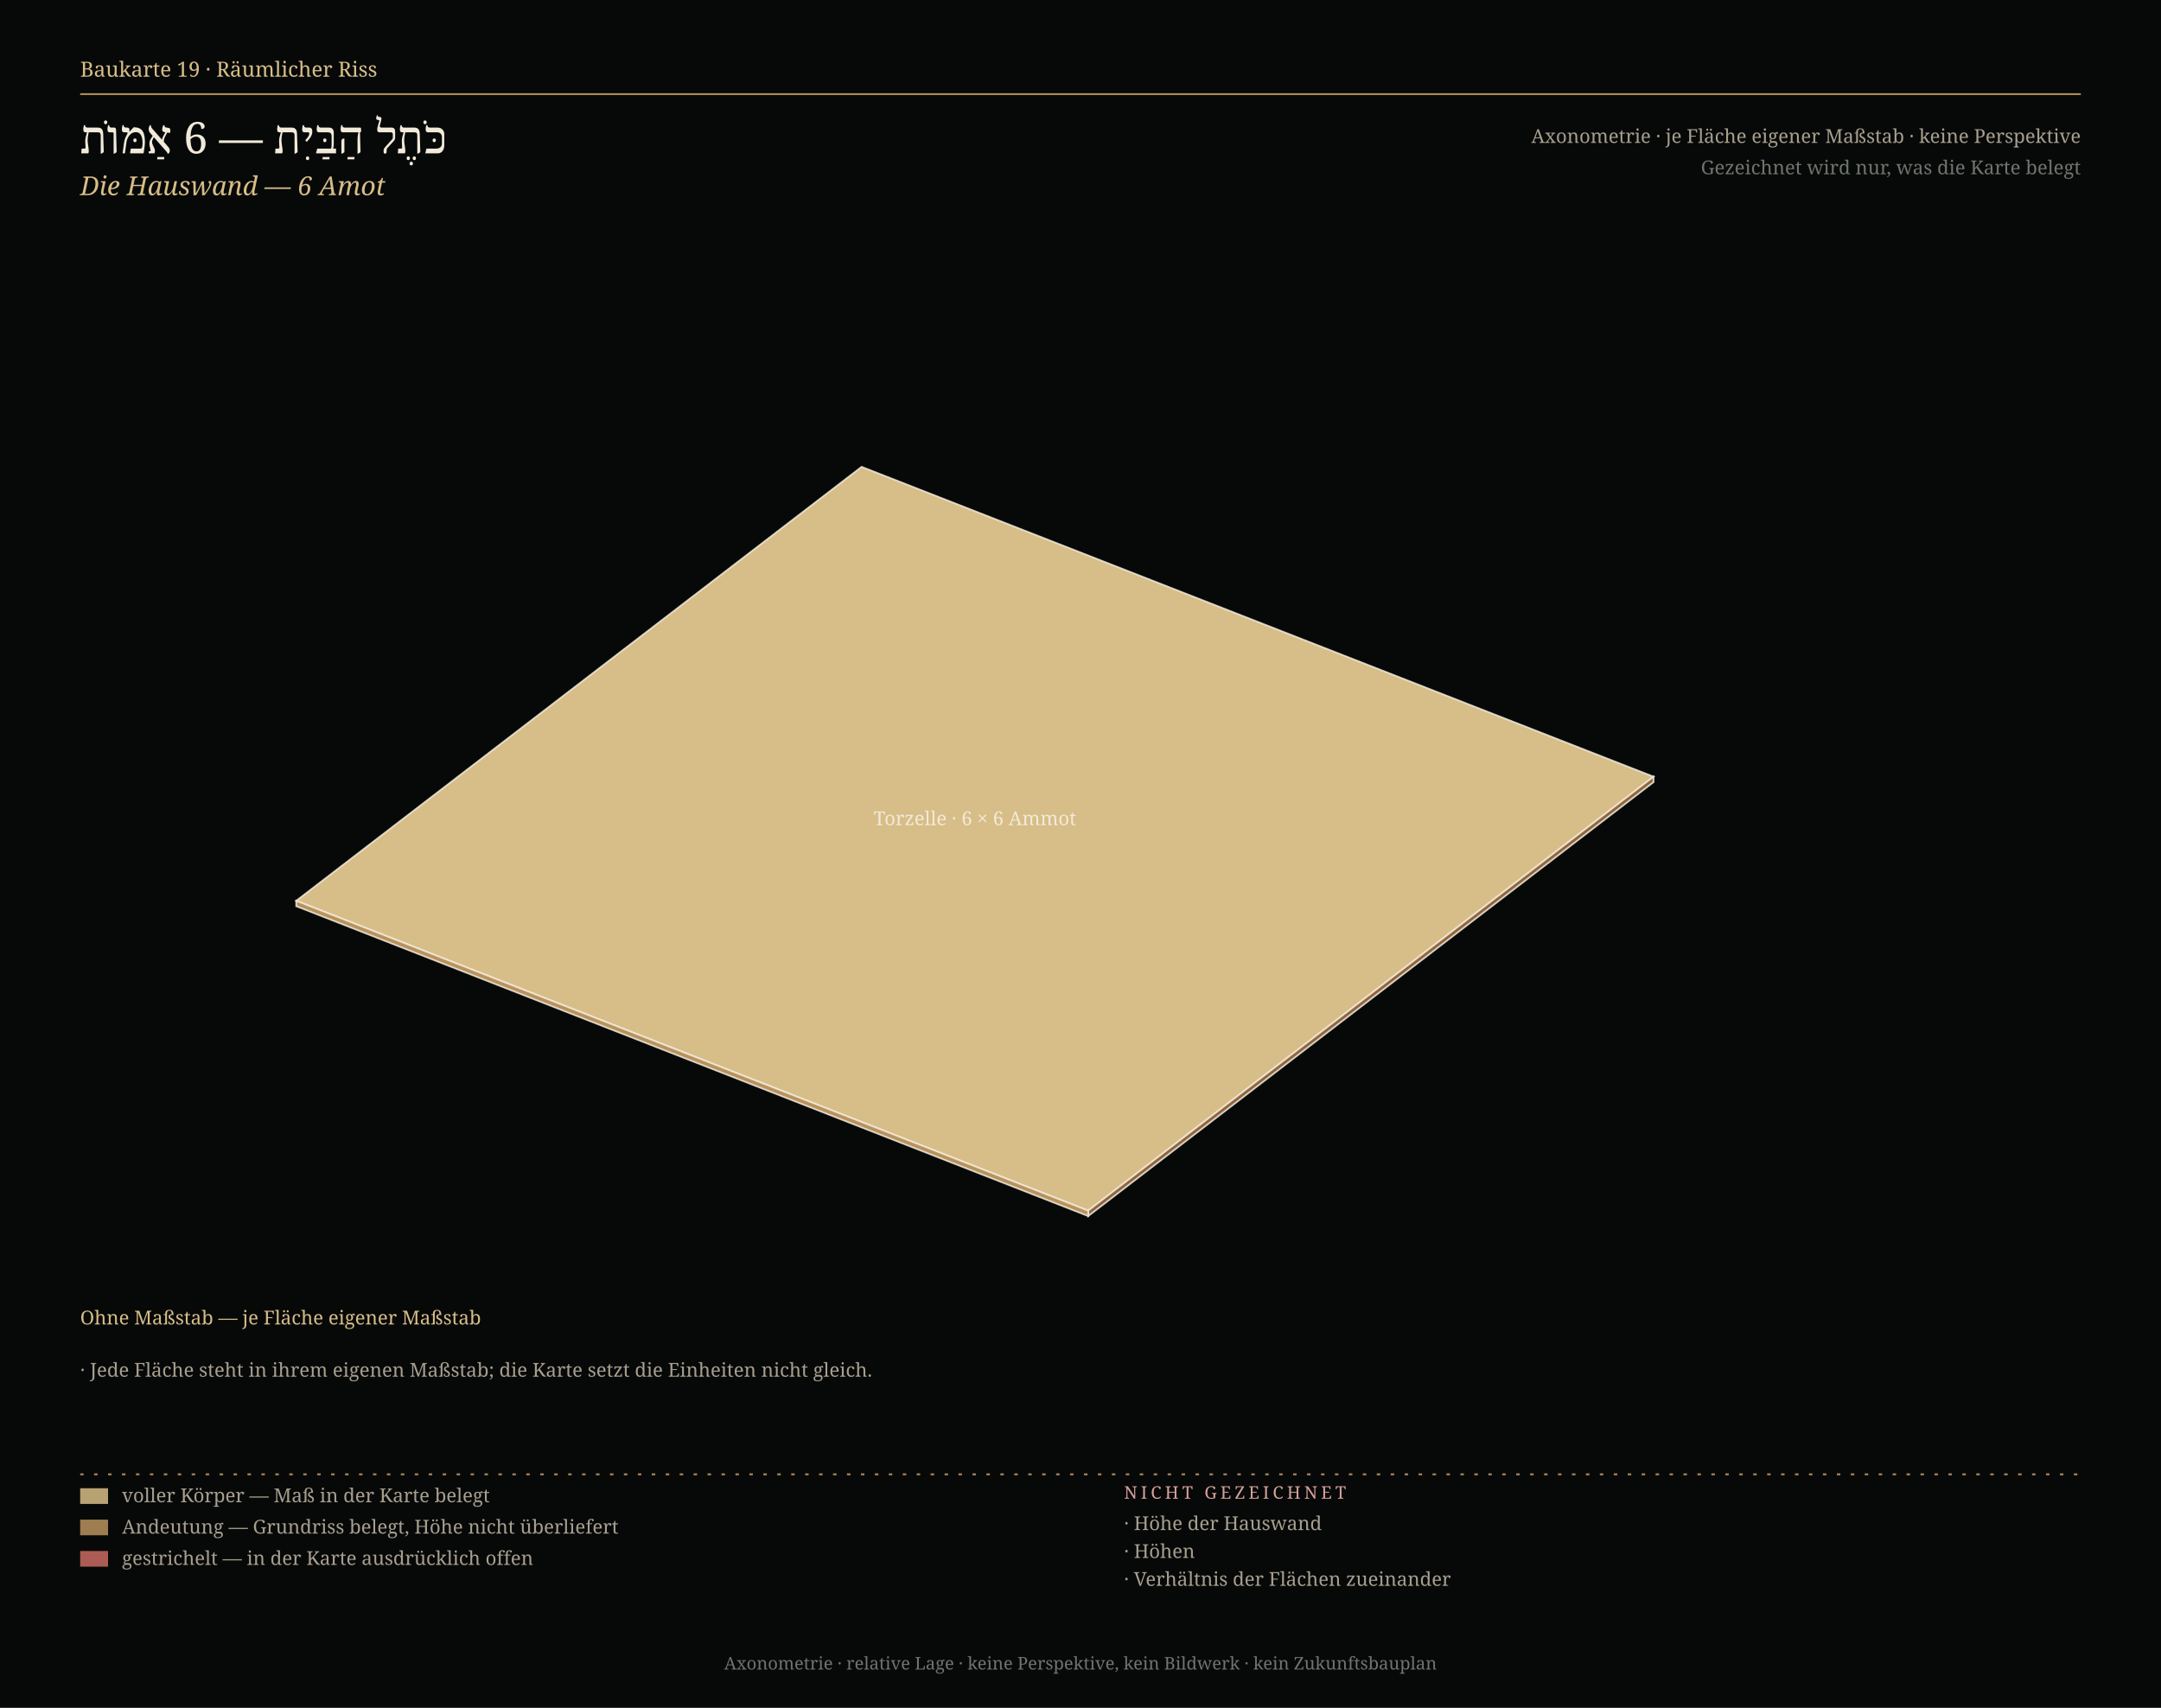
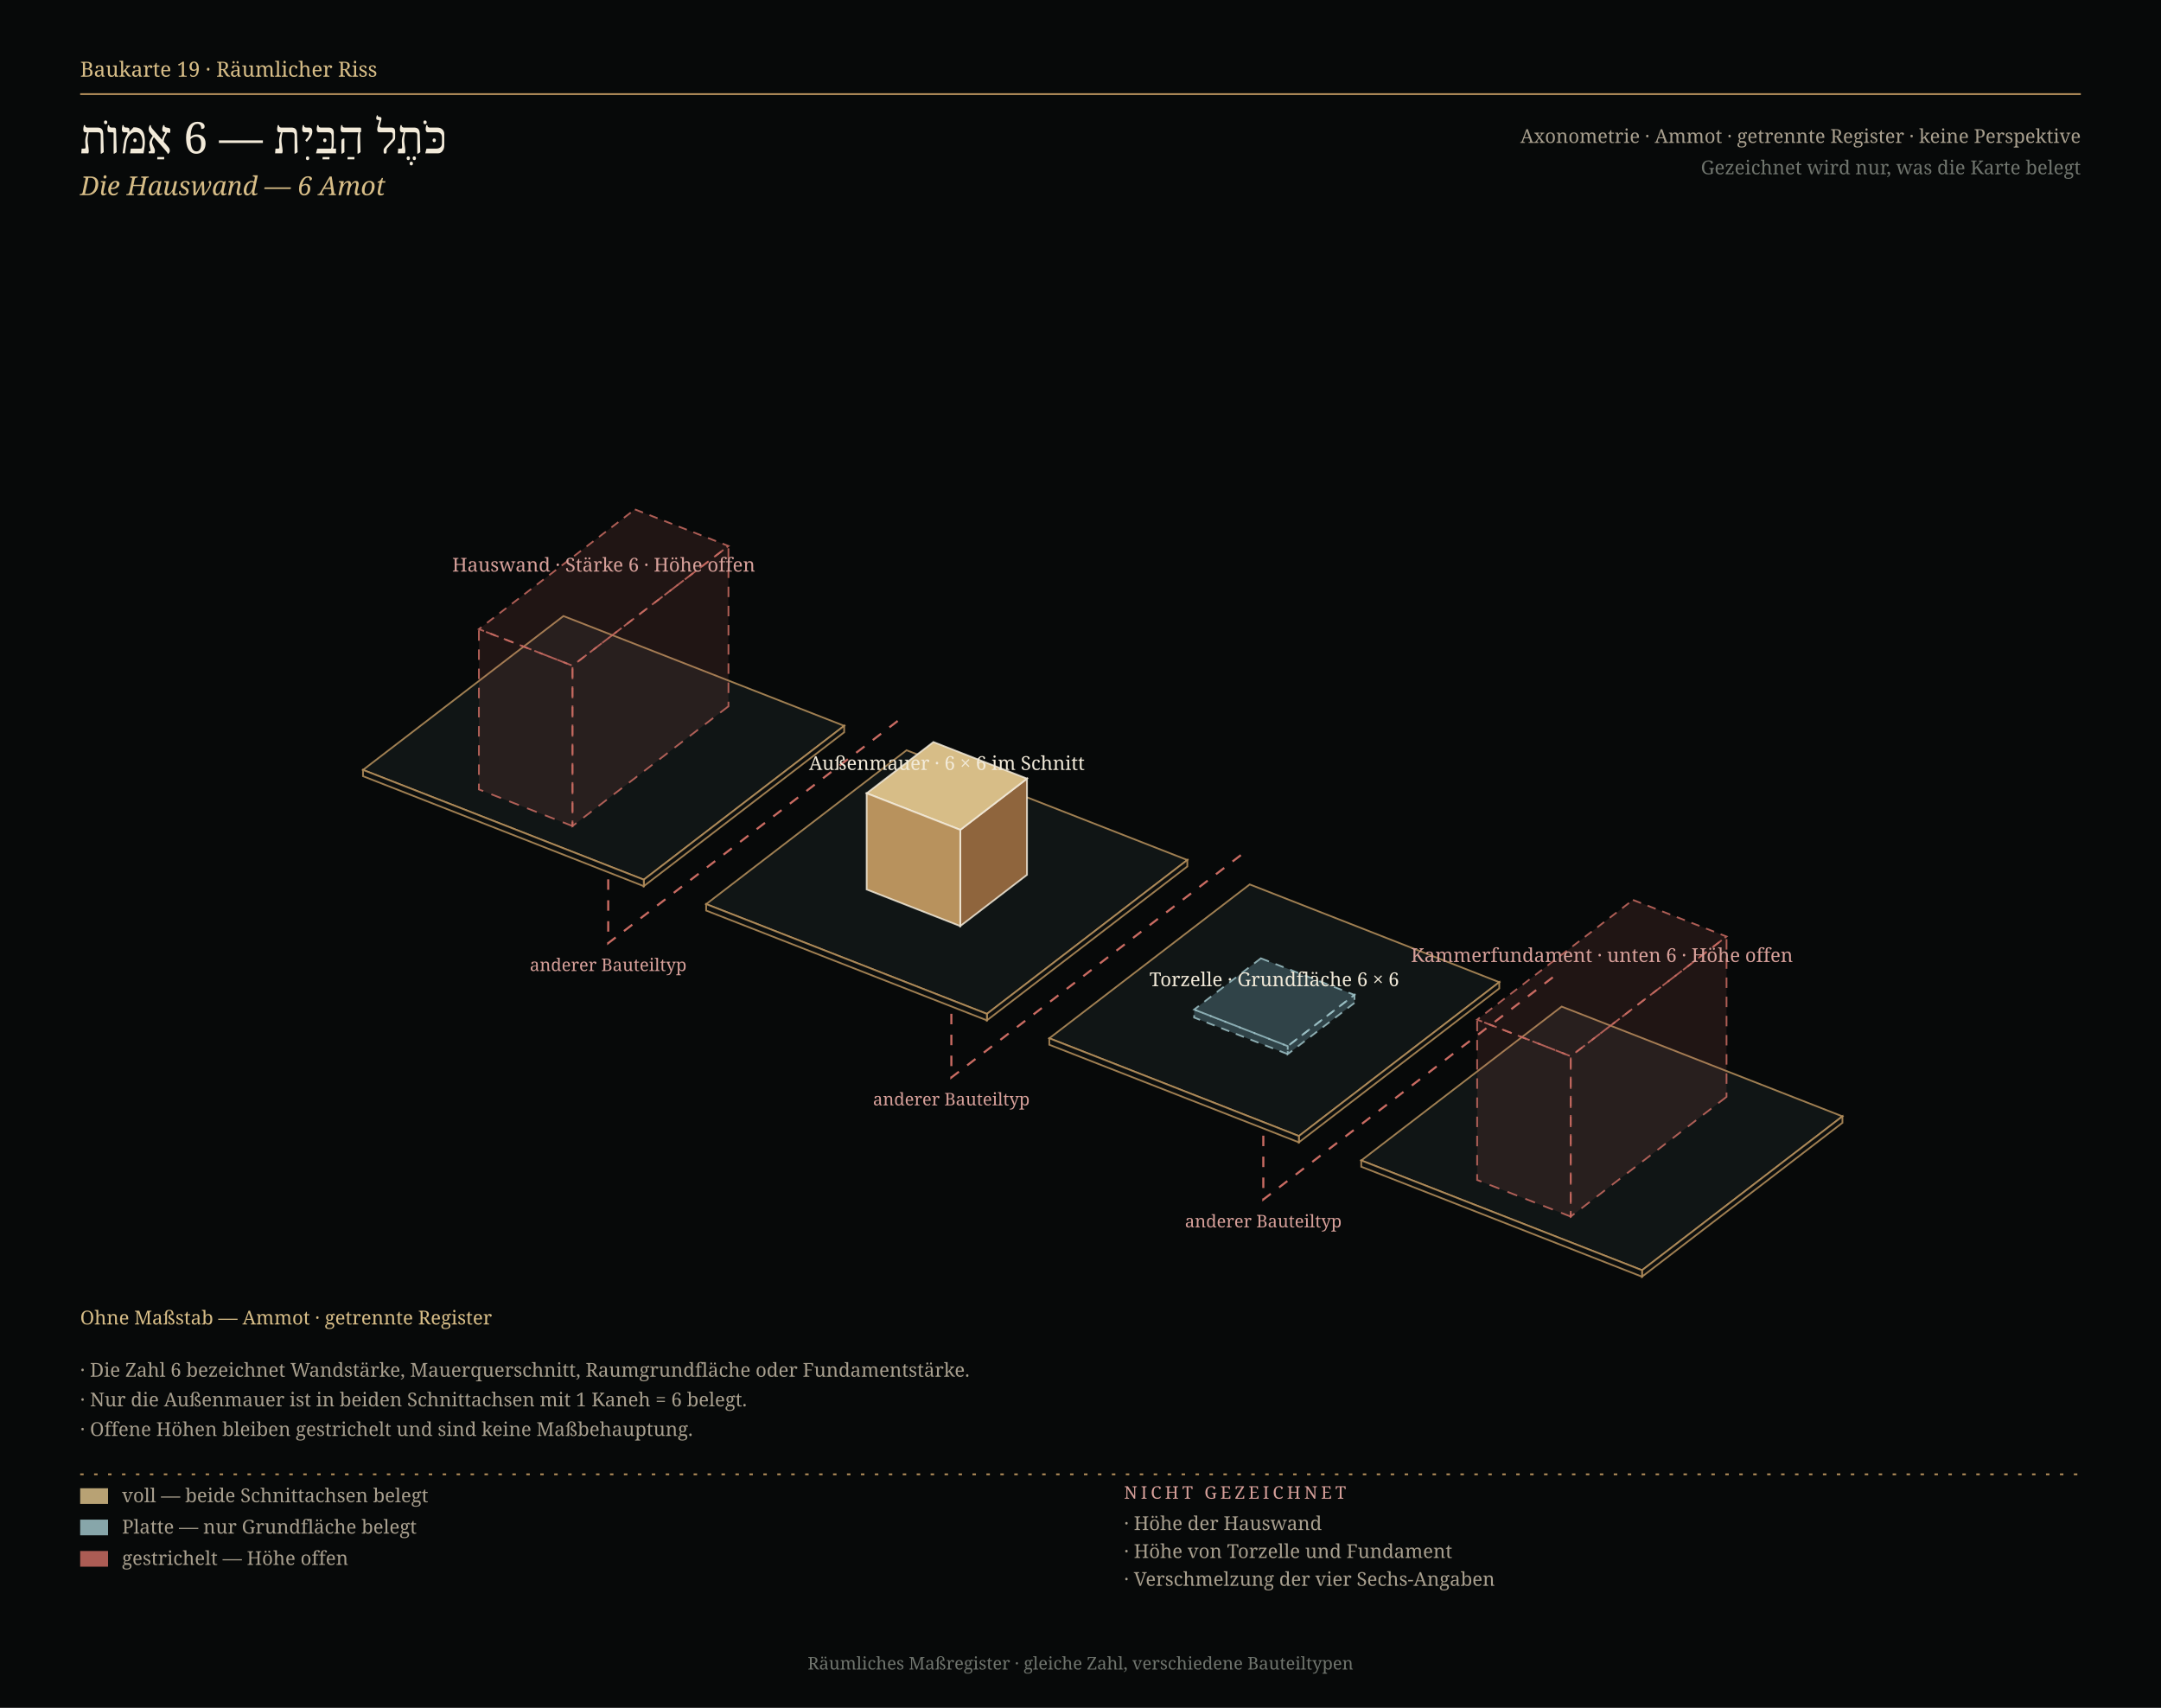
<svg xmlns="http://www.w3.org/2000/svg" viewBox="0 0 1240 980" width="100%" role="img" aria-labelledby="riss-t riss-d">
  <defs>
    <pattern id="rHatch" width="7" height="7" patternUnits="userSpaceOnUse" patternTransform="rotate(45)">
      <line x1="0" y1="0" x2="0" y2="7" stroke="#C96B62" stroke-width="1.5" opacity=".6" />
    </pattern>
    <pattern id="rHatchQ" width="8" height="8" patternUnits="userSpaceOnUse" patternTransform="rotate(45)">
      <line x1="0" y1="0" x2="0" y2="8" stroke="#6E9EAA" stroke-width="1.2" opacity=".55" />
    </pattern>
    <linearGradient id="rWall" x1="0" y1="0" x2="0" y2="1">
      <stop offset="0" stop-color="#D7BD87" />
      <stop offset="1" stop-color="#8F653D" />
    </linearGradient>
  </defs>
  <rect x="0.0" y="0.0" width="1240.0" height="980.0" fill="#070909" />
  <text x="46.0" y="44.0" fill="#D7BD87" font-family="EB Garamond, Georgia, serif" font-size="12">Baukarte 19 · Räumlicher Riss</text>
  <line x1="46.0" y1="54.0" x2="1194.0" y2="54.0" stroke="#B8925D" stroke-width="1" />
  <text x="46.0" y="88.0" fill="#F2EAD9" font-family="Frank Ruhl Libre, Noto Serif Hebrew, serif" font-size="25">כֹּתֶל הַבַּיִת — 6 אַמּוֹת</text>
  <text x="46.0" y="112.0" fill="#D7BD87" font-family="Cormorant Garamond, Georgia, serif" font-size="15" font-style="italic">Die Hauswand — 6 Amot</text>
-   <text x="1194.0" y="82.0" fill="#A89F8E" font-family="EB Garamond, Georgia, serif" font-size="11" text-anchor="end">Axonometrie · je Fläche eigener Maßstab · keine Perspektive</text>
+   <text x="1194.0" y="82.0" fill="#A89F8E" font-family="EB Garamond, Georgia, serif" font-size="11" text-anchor="end">Axonometrie · Ammot · getrennte Register · keine Perspektive</text>
  <text x="1194.0" y="100.0" fill="#6F746D" font-family="EB Garamond, Georgia, serif" font-size="11" text-anchor="end">Gezeichnet wird nur, was die Karte belegt</text>
-   <polygon points="494.4,267.9 948.8,445.7 624.4,694.7 170.0,516.9" fill="#D7BD87" fill-opacity="1" stroke="#F2EAD9" stroke-width="1" stroke-opacity=".85" />
-   <polygon points="948.8,448.8 624.4,697.8 624.4,694.7 948.8,445.7" fill="#8F653D" fill-opacity="1" stroke="#F2EAD9" stroke-width="1" stroke-opacity=".85" />
-   <polygon points="624.4,697.8 170.0,520.0 170.0,516.9 624.4,694.7" fill="#B8925D" fill-opacity="1" stroke="#F2EAD9" stroke-width="1" stroke-opacity=".85" />
-   <text x="559.4" y="473.5" fill="#F2EAD9" font-family="EB Garamond, Georgia, serif" font-size="11" text-anchor="middle">Torzelle · 6 × 6 Ammot</text>
-   <text x="46.0" y="790.0" fill="#A89F8E" font-family="EB Garamond, Georgia, serif" font-size="11">· Jede Fläche steht in ihrem eigenen Maßstab; die Karte setzt die Einheiten nicht gleich.</text>
-   <text x="46.0" y="760.0" fill="#D7BD87" font-family="EB Garamond, Georgia, serif" font-size="11">Ohne Maßstab — je Fläche eigener Maßstab</text>
+   <polyline points="515.1,413.7 349.0,541.2 349.0,449.2" fill="none" stroke="#C96B62" stroke-width="1.2" stroke-dasharray="6 6" />
+   <text x="349.0" y="557.2" fill="#D7A09A" font-family="EB Garamond, Georgia, serif" font-size="10" text-anchor="middle">anderer Bauteiltyp</text>
+   <polyline points="712.0,490.7 545.9,618.3 545.9,526.3" fill="none" stroke="#C96B62" stroke-width="1.2" stroke-dasharray="6 6" />
+   <text x="545.9" y="634.3" fill="#D7A09A" font-family="EB Garamond, Georgia, serif" font-size="10" text-anchor="middle">anderer Bauteiltyp</text>
+   <polyline points="891.0,560.8 724.9,688.3 724.9,596.3" fill="none" stroke="#C96B62" stroke-width="1.2" stroke-dasharray="6 6" />
+   <text x="724.9" y="704.3" fill="#D7A09A" font-family="EB Garamond, Georgia, serif" font-size="10" text-anchor="middle">anderer Bauteiltyp</text>
+   <polygon points="323.3,353.5 484.4,416.5 369.4,504.8 208.3,441.8" fill="#101515" fill-opacity="1" stroke="#B8925D" stroke-width="1" stroke-opacity=".85" />
+   <polygon points="418.0,405.3 328.5,474.0 328.5,382.0 418.0,313.3" fill="#C96B62" fill-opacity="0.13" stroke="#C96B62" stroke-width="1" stroke-dasharray="6 5" stroke-opacity=".85" />
+   <polygon points="484.4,420.2 369.4,508.5 369.4,504.8 484.4,416.5" fill="#0B0E0E" fill-opacity="1" stroke="#B8925D" stroke-width="1" stroke-opacity=".85" />
+   <polygon points="364.3,292.3 418.0,313.3 328.5,382.0 274.8,361.0" fill="#C96B62" fill-opacity="0.13" stroke="#C96B62" stroke-width="1" stroke-dasharray="5 4" stroke-opacity=".85" />
+   <polygon points="369.4,508.5 208.3,445.4 208.3,441.8 369.4,504.8" fill="#0B0E0E" fill-opacity="1" stroke="#B8925D" stroke-width="1" stroke-opacity=".85" />
+   <polygon points="328.5,474.0 274.8,453.0 274.8,361.0 328.5,382.0" fill="#C96B62" fill-opacity="0.13" stroke="#C96B62" stroke-width="1" stroke-dasharray="6 5" stroke-opacity=".85" />
+   <polygon points="520.2,430.5 681.3,493.5 566.3,581.8 405.2,518.8" fill="#101515" fill-opacity="1" stroke="#B8925D" stroke-width="1" stroke-opacity=".85" />
+   <polygon points="589.3,502.0 551.0,531.4 551.0,476.2 589.3,446.8" fill="#8F653D" fill-opacity="1" stroke="#F2EAD9" stroke-width="1" stroke-opacity=".85" />
+   <polygon points="535.6,425.8 589.3,446.8 551.0,476.2 497.3,455.2" fill="#D7BD87" fill-opacity="1" stroke="#F2EAD9" stroke-width="1" stroke-opacity=".85" />
+   <polygon points="551.0,531.4 497.3,510.4 497.3,455.2 551.0,476.2" fill="#B8925D" fill-opacity="1" stroke="#F2EAD9" stroke-width="1" stroke-opacity=".85" />
+   <polygon points="681.3,497.2 566.3,585.5 566.3,581.8 681.3,493.5" fill="#0B0E0E" fill-opacity="1" stroke="#B8925D" stroke-width="1" stroke-opacity=".85" />
+   <polygon points="566.3,585.5 405.2,522.5 405.2,518.8 566.3,581.8" fill="#0B0E0E" fill-opacity="1" stroke="#B8925D" stroke-width="1" stroke-opacity=".85" />
+   <polygon points="717.1,507.5 860.3,563.6 745.3,651.9 602.1,595.8" fill="#101515" fill-opacity="1" stroke="#B8925D" stroke-width="1" stroke-opacity=".85" />
+   <polygon points="723.5,549.9 777.2,570.9 738.9,600.3 685.2,579.3" fill="#6E9EAA" fill-opacity="0.34" stroke="#9EC2C7" stroke-width="1" stroke-dasharray="5 4" stroke-opacity=".85" />
+   <polygon points="777.2,575.5 738.9,604.9 738.9,600.3 777.2,570.9" fill="#6E9EAA" fill-opacity="0.34" stroke="#9EC2C7" stroke-width="1" stroke-dasharray="5 4" stroke-opacity=".85" />
+   <polygon points="738.9,604.9 685.2,583.9 685.2,579.3 738.9,600.3" fill="#6E9EAA" fill-opacity="0.34" stroke="#9EC2C7" stroke-width="1" stroke-dasharray="5 4" stroke-opacity=".85" />
+   <polygon points="860.3,567.2 745.3,655.5 745.3,651.9 860.3,563.6" fill="#0B0E0E" fill-opacity="1" stroke="#B8925D" stroke-width="1" stroke-opacity=".85" />
+   <polygon points="745.3,655.5 602.1,599.5 602.1,595.8 745.3,651.9" fill="#0B0E0E" fill-opacity="1" stroke="#B8925D" stroke-width="1" stroke-opacity=".85" />
+   <polygon points="896.1,577.6 1057.2,640.6 942.2,728.9 781.1,665.9" fill="#101515" fill-opacity="1" stroke="#B8925D" stroke-width="1" stroke-opacity=".85" />
+   <polygon points="990.7,629.4 901.3,698.1 901.3,606.1 990.7,537.4" fill="#C96B62" fill-opacity="0.13" stroke="#C96B62" stroke-width="1" stroke-dasharray="6 5" stroke-opacity=".85" />
+   <polygon points="1057.2,644.3 942.2,732.6 942.2,728.9 1057.2,640.6" fill="#0B0E0E" fill-opacity="1" stroke="#B8925D" stroke-width="1" stroke-opacity=".85" />
+   <polygon points="937.0,516.4 990.7,537.4 901.3,606.1 847.6,585.1" fill="#C96B62" fill-opacity="0.13" stroke="#C96B62" stroke-width="1" stroke-dasharray="5 4" stroke-opacity=".85" />
+   <polygon points="942.2,732.6 781.1,669.5 781.1,665.9 942.2,728.9" fill="#0B0E0E" fill-opacity="1" stroke="#B8925D" stroke-width="1" stroke-opacity=".85" />
+   <polygon points="901.3,698.1 847.6,677.1 847.6,585.1 901.3,606.1" fill="#C96B62" fill-opacity="0.13" stroke="#C96B62" stroke-width="1" stroke-dasharray="6 5" stroke-opacity=".85" />
+   <text x="346.4" y="328.0" fill="#D7A09A" font-family="EB Garamond, Georgia, serif" font-size="11" text-anchor="middle">Hauswand · Stärke 6 · Höhe offen</text>
+   <text x="543.3" y="441.8" fill="#F2EAD9" font-family="EB Garamond, Georgia, serif" font-size="11" text-anchor="middle">Außenmauer · 6 × 6 im Schnitt</text>
+   <text x="731.2" y="565.9" fill="#F2EAD9" font-family="EB Garamond, Georgia, serif" font-size="11" text-anchor="middle">Torzelle · Grundfläche 6 × 6</text>
+   <text x="919.2" y="552.0" fill="#D7A09A" font-family="EB Garamond, Georgia, serif" font-size="11" text-anchor="middle">Kammerfundament · unten 6 · Höhe offen</text>
+   <text x="46.0" y="790.0" fill="#A89F8E" font-family="EB Garamond, Georgia, serif" font-size="11">· Die Zahl 6 bezeichnet Wandstärke, Mauerquerschnitt, Raumgrundfläche oder Fundamentstärke.</text>
+   <text x="46.0" y="807.0" fill="#A89F8E" font-family="EB Garamond, Georgia, serif" font-size="11">· Nur die Außenmauer ist in beiden Schnittachsen mit 1 Kaneh = 6 belegt.</text>
+   <text x="46.0" y="824.0" fill="#A89F8E" font-family="EB Garamond, Georgia, serif" font-size="11">· Offene Höhen bleiben gestrichelt und sind keine Maßbehauptung.</text>
+   <text x="46.0" y="760.0" fill="#D7BD87" font-family="EB Garamond, Georgia, serif" font-size="11">Ohne Maßstab — Ammot · getrennte Register</text>
  <line x1="46.0" y1="846.0" x2="1194.0" y2="846.0" stroke="#B8925D" stroke-width="1" stroke-dasharray="2 6" />
  <rect x="46.0" y="854.0" width="16.0" height="9.0" fill="#D7BD87" opacity=".85" />
-   <text x="70.0" y="862.0" fill="#A89F8E" font-family="EB Garamond, Georgia, serif" font-size="11">voller Körper — Maß in der Karte belegt</text>
-   <rect x="46.0" y="872.0" width="16.0" height="9.0" fill="#B8925D" opacity=".85" />
-   <text x="70.0" y="880.0" fill="#A89F8E" font-family="EB Garamond, Georgia, serif" font-size="11">Andeutung — Grundriss belegt, Höhe nicht überliefert</text>
+   <text x="70.0" y="862.0" fill="#A89F8E" font-family="EB Garamond, Georgia, serif" font-size="11">voll — beide Schnittachsen belegt</text>
+   <rect x="46.0" y="872.0" width="16.0" height="9.0" fill="#9EC2C7" opacity=".85" />
+   <text x="70.0" y="880.0" fill="#A89F8E" font-family="EB Garamond, Georgia, serif" font-size="11">Platte — nur Grundfläche belegt</text>
  <rect x="46.0" y="890.0" width="16.0" height="9.0" fill="#C96B62" opacity=".85" />
-   <text x="70.0" y="898.0" fill="#A89F8E" font-family="EB Garamond, Georgia, serif" font-size="11">gestrichelt — in der Karte ausdrücklich offen</text>
+   <text x="70.0" y="898.0" fill="#A89F8E" font-family="EB Garamond, Georgia, serif" font-size="11">gestrichelt — Höhe offen</text>
  <text x="645.0" y="860.0" fill="#D7A09A" font-family="EB Garamond, Georgia, serif" font-size="10" letter-spacing="2">NICHT GEZEICHNET</text>
  <text x="645.0" y="878.0" fill="#A89F8E" font-family="EB Garamond, Georgia, serif" font-size="11">· Höhe der Hauswand</text>
-   <text x="645.0" y="894.0" fill="#A89F8E" font-family="EB Garamond, Georgia, serif" font-size="11">· Höhen</text>
-   <text x="645.0" y="910.0" fill="#A89F8E" font-family="EB Garamond, Georgia, serif" font-size="11">· Verhältnis der Flächen zueinander</text>
-   <text x="620.0" y="958.0" fill="#6F746D" font-family="EB Garamond, Georgia, serif" font-size="10" text-anchor="middle">Axonometrie · relative Lage · keine Perspektive, kein Bildwerk · kein Zukunftsbauplan</text>
+   <text x="645.0" y="894.0" fill="#A89F8E" font-family="EB Garamond, Georgia, serif" font-size="11">· Höhe von Torzelle und Fundament</text>
+   <text x="645.0" y="910.0" fill="#A89F8E" font-family="EB Garamond, Georgia, serif" font-size="11">· Verschmelzung der vier Sechs-Angaben</text>
+   <text x="620.0" y="958.0" fill="#6F746D" font-family="EB Garamond, Georgia, serif" font-size="10" text-anchor="middle">Räumliches Maßregister · gleiche Zahl, verschiedene Bauteiltypen</text>
</svg>
